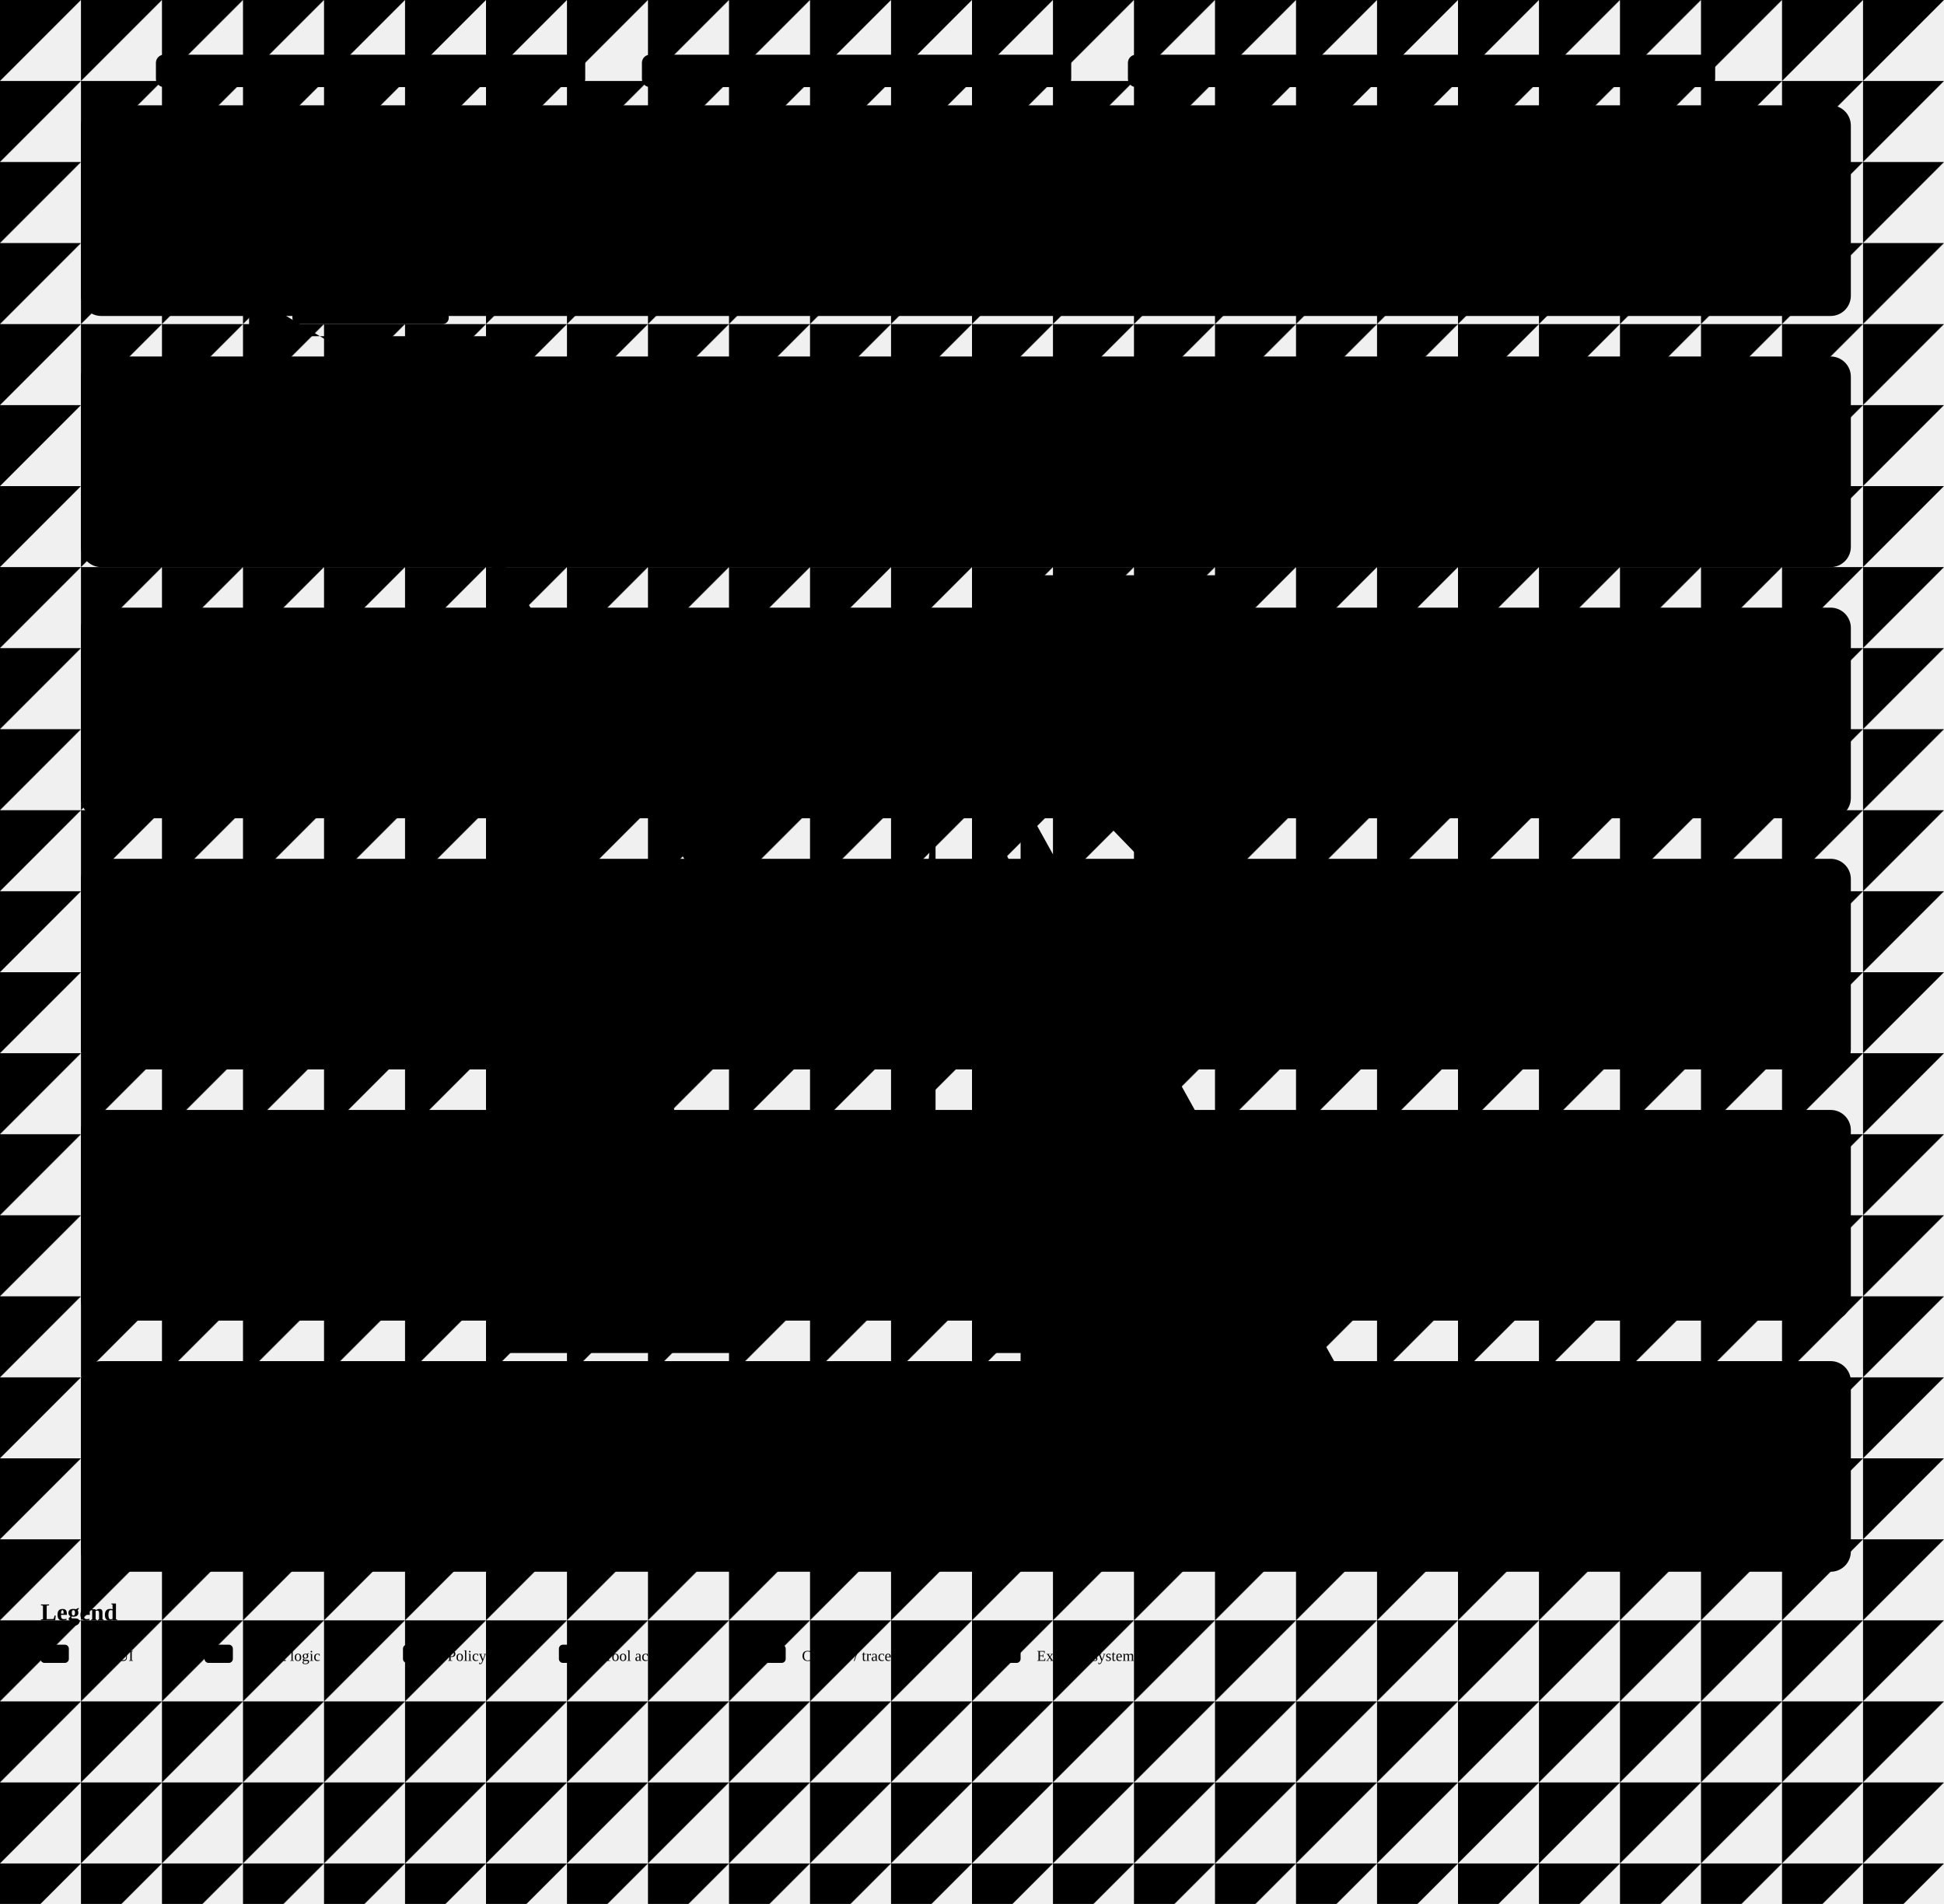
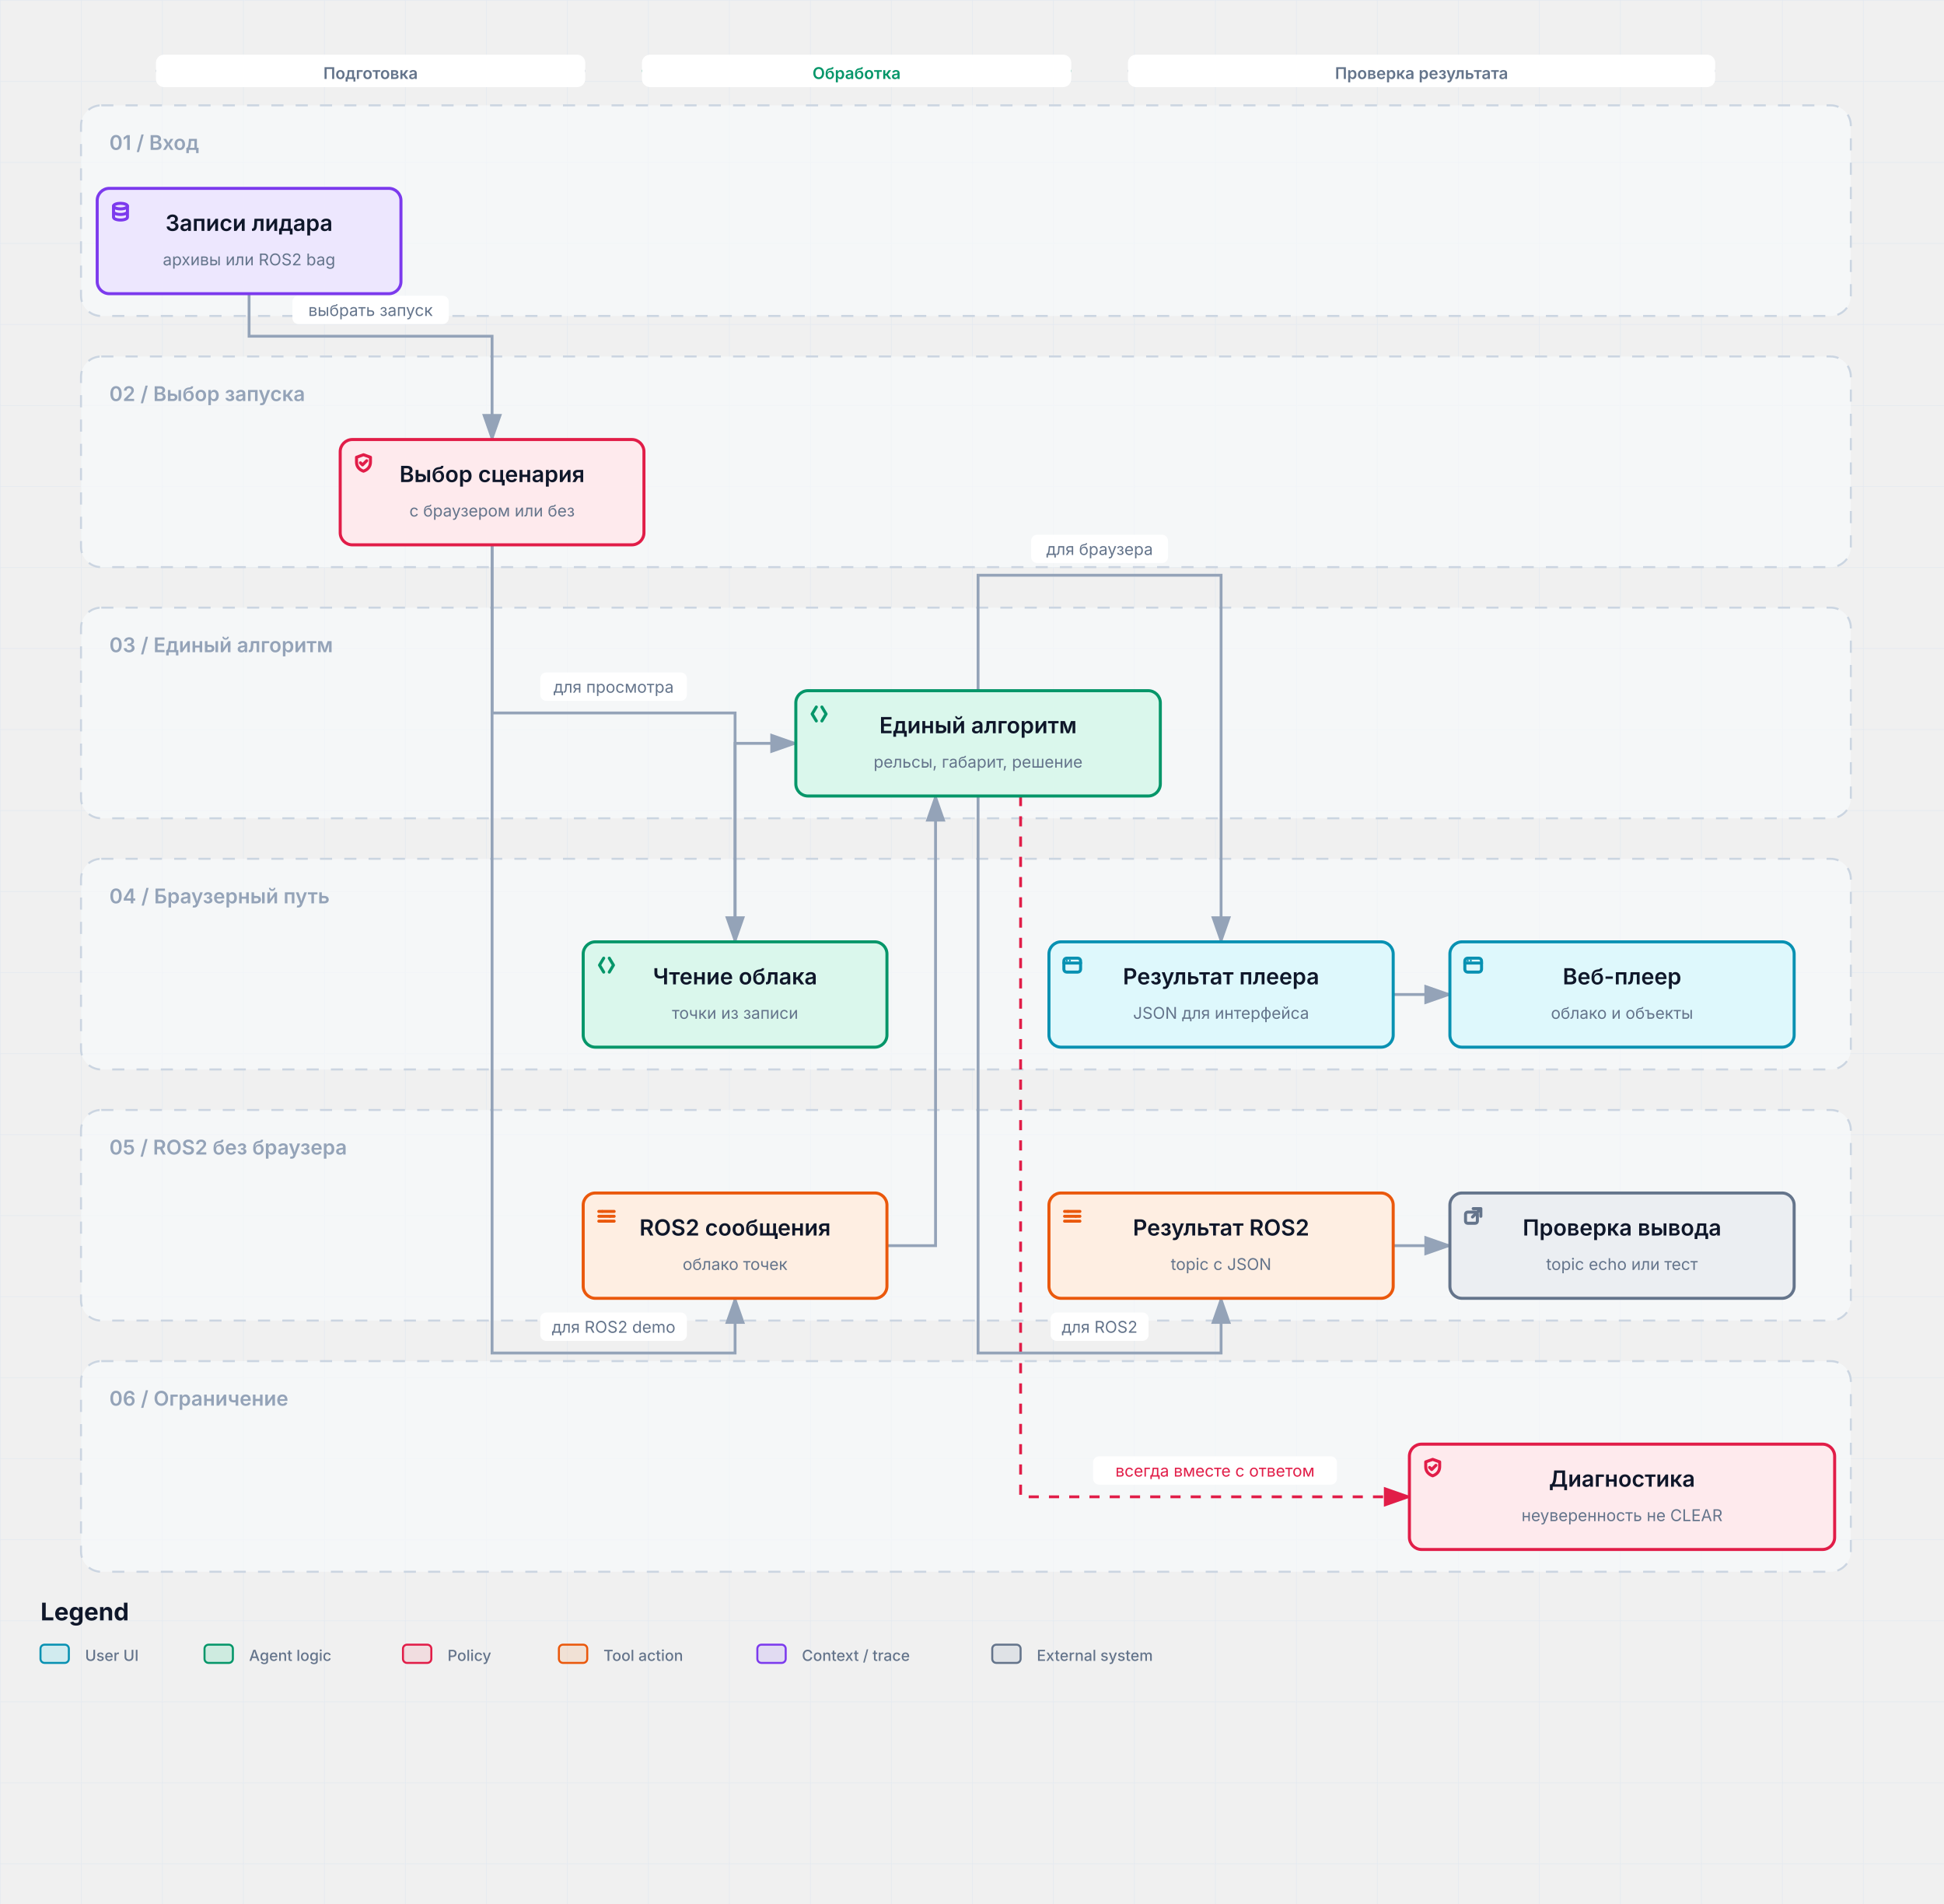
<svg xmlns="http://www.w3.org/2000/svg" viewBox="0 0 960 940" role="img" lang="en" aria-labelledby="archify-diagram-title archify-diagram-description" data-preset="classic" data-quality-profile="showcase">
+   <style>
+           svg { background: #f8fafc; font-family: ui-sans-serif, system-ui, -apple-system, BlinkMacSystemFont, "Segoe UI", sans-serif; }
+           .c-grid { stroke: #e2e8f0; fill: none; }
+           .c-lane { fill: rgba(248, 250, 252, 0.65); stroke: #cbd5e1; stroke-dasharray: 6,6; }
+           .c-mask { fill: #ffffff; stroke: none; }
+           .c-frontend { fill: rgba(34, 211, 238, 0.15); stroke: #0891b2; }
+           .c-backend { fill: rgba(52, 211, 153, 0.18); stroke: #059669; }
+           .c-database { fill: rgba(167, 139, 250, 0.2); stroke: #7c3aed; }
+           .c-cloud { fill: rgba(251, 191, 36, 0.18); stroke: #d97706; }
+           .c-security { fill: rgba(251, 113, 133, 0.15); stroke: #e11d48; }
+           .c-messagebus { fill: rgba(251, 146, 60, 0.15); stroke: #ea580c; }
+           .c-external { fill: rgba(148, 163, 184, 0.18); stroke: #64748b; }
+           .t-primary { fill: #0f172a; }
+           .t-muted { fill: #64748b; }
+           .t-dim { fill: #94a3b8; }
+           .t-frontend { fill: #0891b2; }
+           .t-backend { fill: #059669; }
+           .t-database { fill: #7c3aed; }
+           .t-cloud { fill: #d97706; }
+           .t-security { fill: #e11d48; }
+           .t-messagebus { fill: #ea580c; }
+           .t-external { fill: #64748b; }
+           .a-default { stroke: #94a3b8; fill: none; }
+           .a-emphasis { stroke: #059669; fill: none; }
+           .a-security { stroke: #e11d48; fill: none; stroke-dasharray: 5,5; }
+           .a-dashed { stroke: #64748b; fill: none; stroke-dasharray: 5,5; }
+           .m-default { fill: #94a3b8; }
+           .m-emphasis { fill: #059669; }
+           .m-security { fill: #e11d48; }
+           .m-dashed { fill: #64748b; }
+           .semantic-sigil { fill: none; stroke: currentColor; stroke-width: 1.5; stroke-linecap: round; stroke-linejoin: round; }
+           .semantic-sigil &gt; * { vector-effect: non-scaling-stroke; }
+           .semantic-sigil .sigil-fill { fill: currentColor; stroke: none; }
+           .s-frontend { color: #0891b2; }
+           .s-backend { color: #059669; }
+           .s-database { color: #7c3aed; }
+           .s-cloud { color: #d97706; }
+           .s-security { color: #e11d48; }
+           .s-messagebus { color: #ea580c; }
+           .s-external { color: #64748b; }
+         </style>
  <defs>
    <marker id="arrowhead" markerWidth="10" markerHeight="7" refX="9" refY="3.5" orient="auto">
      <polygon points="0 0, 10 3.5, 0 7" class="m-default" />
    </marker>
    <marker id="arrowhead-emphasis" markerWidth="10" markerHeight="7" refX="9" refY="3.5" orient="auto">
      <polygon points="0 0, 10 3.5, 0 7" class="m-emphasis" />
    </marker>
    <marker id="arrowhead-security" markerWidth="10" markerHeight="7" refX="9" refY="3.5" orient="auto">
      <polygon points="0 0, 10 3.5, 0 7" class="m-security" />
    </marker>
    <marker id="arrowhead-dashed" markerWidth="10" markerHeight="7" refX="9" refY="3.5" orient="auto">
      <polygon points="0 0, 10 3.5, 0 7" class="m-dashed" />
    </marker>
    <pattern id="grid" width="40" height="40" patternUnits="userSpaceOnUse">
      <path d="M 40 0 L 0 0 0 40" class="c-grid" stroke-width="0.5" />
    </pattern>
  </defs>
  <rect width="100%" height="100%" fill="url(#grid)" />
  <rect data-graph-role="structural-frame" data-composition-frame-kind="lane" data-composition-frame-id="lane-0" x="40" y="52" width="874" height="104" rx="10" class="c-lane" stroke-width="1" />
  <text x="54" y="74" class="t-dim" font-size="10" font-weight="600">01 / Вход</text>
  <rect data-graph-role="structural-frame" data-composition-frame-kind="lane" data-composition-frame-id="lane-1" x="40" y="176" width="874" height="104" rx="10" class="c-lane" stroke-width="1" />
  <text x="54" y="198" class="t-dim" font-size="10" font-weight="600">02 / Выбор запуска</text>
  <rect data-graph-role="structural-frame" data-composition-frame-kind="lane" data-composition-frame-id="lane-2" x="40" y="300" width="874" height="104" rx="10" class="c-lane" stroke-width="1" />
  <text x="54" y="322" class="t-dim" font-size="10" font-weight="600">03 / Единый алгоритм</text>
  <rect data-graph-role="structural-frame" data-composition-frame-kind="lane" data-composition-frame-id="lane-3" x="40" y="424" width="874" height="104" rx="10" class="c-lane" stroke-width="1" />
  <text x="54" y="446" class="t-dim" font-size="10" font-weight="600">04 / Браузерный путь</text>
  <rect data-graph-role="structural-frame" data-composition-frame-kind="lane" data-composition-frame-id="lane-4" x="40" y="548" width="874" height="104" rx="10" class="c-lane" stroke-width="1" />
  <text x="54" y="570" class="t-dim" font-size="10" font-weight="600">05 / ROS2 без браузера</text>
  <rect data-graph-role="structural-frame" data-composition-frame-kind="lane" data-composition-frame-id="lane-5" x="40" y="672" width="874" height="104" rx="10" class="c-lane" stroke-width="1" />
  <text x="54" y="694" class="t-dim" font-size="10" font-weight="600">06 / Ограничение</text>
  <line x1="77" y1="35" x2="289" y2="35" class="a-default" stroke-width="1.1" />
  <rect x="77" y="27" width="212" height="16" rx="4" class="c-mask" />
  <text x="183" y="39" class="t-muted" font-size="8" font-weight="600" text-anchor="middle">Подготовка</text>
  <line x1="317" y1="35" x2="529" y2="35" class="a-emphasis" stroke-width="1.1" />
  <rect x="317" y="27" width="212" height="16" rx="4" class="c-mask" />
  <text x="423" y="39" class="t-backend" font-size="8" font-weight="600" text-anchor="middle">Обработка</text>
  <line x1="557" y1="35" x2="847" y2="35" class="a-default" stroke-width="1.1" />
  <rect x="557" y="27" width="290" height="16" rx="4" class="c-mask" />
  <text x="702" y="39" class="t-muted" font-size="8" font-weight="600" text-anchor="middle">Проверка результата</text>
  <path data-edge-from="core" data-edge-to="diagnostics" data-edge-label="всегда вместе с ответом" data-edge-key="0" data-composition-points="504,393;504,739;696,739" d="M 504 393 L 504 739 L 696 739" class="a-security" stroke-width="1.4" marker-end="url(#arrowhead-security)" />
  <path data-edge-from="core" data-edge-to="ros_result" data-edge-label="для ROS2" data-edge-key="1" data-composition-points="483,393;483,668;603,668;603,641" d="M 483 393 L 483 668 L 603 668 L 603 641" class="a-default" stroke-width="1.4" marker-end="url(#arrowhead)" />
  <path data-edge-from="core" data-edge-to="web_result" data-edge-label="для браузера" data-edge-key="2" data-composition-points="483,341;483,284;603,284;603,465" d="M 483 341 L 483 284 L 603 284 L 603 465" class="a-default" stroke-width="1.4" marker-end="url(#arrowhead)" />
  <path data-edge-from="mode" data-edge-to="read_points" data-edge-label="для просмотра" data-edge-key="3" data-composition-points="243,269;243,352;363,352;363,465" d="M 243 269 L 243 352 L 363 352 L 363 465" class="a-default" stroke-width="1.4" marker-end="url(#arrowhead)" />
  <path data-edge-from="mode" data-edge-to="ros_points" data-edge-label="для ROS2 demo" data-edge-key="4" data-composition-points="243,269;243,668;363,668;363,641" d="M 243 269 L 243 668 L 363 668 L 363 641" class="a-default" stroke-width="1.4" marker-end="url(#arrowhead)" />
  <path data-edge-from="read_points" data-edge-to="core" data-edge-key="5" data-composition-points="363,465;363,367;393,367" d="M 363 465 L 363 367 L 393 367" class="a-default" stroke-width="1.4" marker-end="url(#arrowhead)" />
  <path data-edge-from="records" data-edge-to="mode" data-edge-label="выбрать запуск" data-edge-key="6" data-composition-points="123,145;123,166;243,166;243,217" d="M 123 145 L 123 166 L 243 166 L 243 217" class="a-default" stroke-width="1.4" marker-end="url(#arrowhead)" />
  <path data-edge-from="ros_points" data-edge-to="core" data-edge-key="7" data-composition-points="438,615;462,615;462,393" d="M 438 615 L 462 615 L 462 393" class="a-default" stroke-width="1.4" marker-end="url(#arrowhead)" />
  <path data-edge-from="ros_result" data-edge-to="topic_check" data-edge-key="8" data-composition-points="688,615;716,615" d="M 688 615 L 716 615" class="a-default" stroke-width="1.4" marker-end="url(#arrowhead)" />
  <path data-edge-from="web_result" data-edge-to="player" data-edge-key="9" data-composition-points="688,491;716,491" d="M 688 491 L 716 491" class="a-default" stroke-width="1.4" marker-end="url(#arrowhead)" />
  <g id="node-records" data-node-id="records" data-node-label="Записи лидара" tabindex="0" role="button" aria-label="Focus Записи лидара, архивы или ROS2 bag, Вход › Подготовка" aria-pressed="false" data-node-kind="database" data-node-sublabel="архивы или ROS2 bag" data-node-context="Вход › Подготовка">
    <rect x="48" y="93" width="150" height="52" rx="6" class="c-mask" />
    <rect x="48" y="93" width="150" height="52" rx="6" class="c-database" stroke-width="1.5" />
    <g aria-hidden="true" data-semantic-sigil="database" class="semantic-sigil s-database" transform="translate(54 99) scale(0.6875)">
      <ellipse cx="8" cy="4" rx="5" ry="2" />
      <path d="M3 4v8c0 1.1 2.2 2 5 2s5-.9 5-2V4M3 8c0 1.1 2.2 2 5 2s5-.9 5-2" />
    </g>
    <text data-node-label="" data-detail-anchor="" x="123" y="114" class="t-primary" font-size="11" font-weight="600" text-anchor="middle">Записи лидара</text>
    <text data-detail="context" x="123" y="131" class="t-muted" font-size="8" text-anchor="middle">архивы или ROS2 bag</text>
  </g>
  <g id="node-mode" data-node-id="mode" data-node-label="Выбор сценария" tabindex="0" role="button" aria-label="Focus Выбор сценария, с браузером или без, Выбор запуска › Подготовка" aria-pressed="false" data-node-kind="security" data-node-sublabel="с браузером или без" data-node-context="Выбор запуска › Подготовка">
    <rect x="168" y="217" width="150" height="52" rx="6" class="c-mask" />
    <rect x="168" y="217" width="150" height="52" rx="6" class="c-security" stroke-width="1.5" />
    <g aria-hidden="true" data-semantic-sigil="security" class="semantic-sigil s-security" transform="translate(174 223) scale(0.6875)">
      <path d="M8 2.2 13 4v3.5c0 3.1-1.8 5.4-5 6.5-3.2-1.1-5-3.4-5-6.5V4Z" />
      <path d="m5.8 8 1.5 1.5 3-3" />
    </g>
    <text data-node-label="" data-detail-anchor="" x="243" y="238" class="t-primary" font-size="11" font-weight="600" text-anchor="middle">Выбор сценария</text>
    <text data-detail="context" x="243" y="255" class="t-muted" font-size="8" text-anchor="middle">с браузером или без</text>
  </g>
  <g id="node-core" data-node-id="core" data-node-label="Единый алгоритм" tabindex="0" role="button" aria-label="Focus Единый алгоритм, рельсы, габарит, решение, Единый алгоритм › Обработка" aria-pressed="false" data-node-kind="backend" data-node-sublabel="рельсы, габарит, решение" data-node-context="Единый алгоритм › Обработка">
    <rect x="393" y="341" width="180" height="52" rx="6" class="c-mask" />
    <rect x="393" y="341" width="180" height="52" rx="6" class="c-backend" stroke-width="1.5" />
    <g aria-hidden="true" data-semantic-sigil="backend" class="semantic-sigil s-backend" transform="translate(399 347) scale(0.6875)">
      <path d="M6 3 3 8l3 5M10 3l3 5-3 5" />
    </g>
    <text data-node-label="" data-detail-anchor="" x="483" y="362" class="t-primary" font-size="11" font-weight="600" text-anchor="middle">Единый алгоритм</text>
    <text data-detail="context" x="483" y="379" class="t-muted" font-size="8" text-anchor="middle">рельсы, габарит, решение</text>
  </g>
  <g id="node-read_points" data-node-id="read_points" data-node-label="Чтение облака" tabindex="0" role="button" aria-label="Focus Чтение облака, точки из записи, Браузерный путь › Обработка" aria-pressed="false" data-node-kind="backend" data-node-sublabel="точки из записи" data-node-context="Браузерный путь › Обработка">
    <rect x="288" y="465" width="150" height="52" rx="6" class="c-mask" />
    <rect x="288" y="465" width="150" height="52" rx="6" class="c-backend" stroke-width="1.5" />
    <g aria-hidden="true" data-semantic-sigil="backend" class="semantic-sigil s-backend" transform="translate(294 471) scale(0.6875)">
      <path d="M6 3 3 8l3 5M10 3l3 5-3 5" />
    </g>
    <text data-node-label="" data-detail-anchor="" x="363" y="486" class="t-primary" font-size="11" font-weight="600" text-anchor="middle">Чтение облака</text>
    <text data-detail="context" x="363" y="503" class="t-muted" font-size="8" text-anchor="middle">точки из записи</text>
  </g>
  <g id="node-web_result" data-node-id="web_result" data-node-label="Результат плеера" tabindex="0" role="button" aria-label="Focus Результат плеера, JSON для интерфейса, Браузерный путь › Проверка результата" aria-pressed="false" data-node-kind="frontend" data-node-sublabel="JSON для интерфейса" data-node-context="Браузерный путь › Проверка результата">
    <rect x="518" y="465" width="170" height="52" rx="6" class="c-mask" />
    <rect x="518" y="465" width="170" height="52" rx="6" class="c-frontend" stroke-width="1.5" />
    <g aria-hidden="true" data-semantic-sigil="frontend" class="semantic-sigil s-frontend" transform="translate(524 471) scale(0.6875)">
      <rect x="2" y="3" width="12" height="10" rx="2" />
      <path d="M2 6.5h12" />
      <circle cx="4.1" cy="4.8" r=".7" class="sigil-fill" />
      <circle cx="6.3" cy="4.8" r=".7" class="sigil-fill" />
    </g>
    <text data-node-label="" data-detail-anchor="" x="603" y="486" class="t-primary" font-size="11" font-weight="600" text-anchor="middle">Результат плеера</text>
    <text data-detail="context" x="603" y="503" class="t-muted" font-size="8" text-anchor="middle">JSON для интерфейса</text>
  </g>
  <g id="node-player" data-node-id="player" data-node-label="Веб-плеер" tabindex="0" role="button" aria-label="Focus Веб-плеер, облако и объекты, Браузерный путь › Проверка результата" aria-pressed="false" data-node-kind="frontend" data-node-sublabel="облако и объекты" data-node-context="Браузерный путь › Проверка результата">
    <rect x="716" y="465" width="170" height="52" rx="6" class="c-mask" />
    <rect x="716" y="465" width="170" height="52" rx="6" class="c-frontend" stroke-width="1.5" />
    <g aria-hidden="true" data-semantic-sigil="frontend" class="semantic-sigil s-frontend" transform="translate(722 471) scale(0.6875)">
      <rect x="2" y="3" width="12" height="10" rx="2" />
      <path d="M2 6.5h12" />
      <circle cx="4.1" cy="4.8" r=".7" class="sigil-fill" />
      <circle cx="6.3" cy="4.8" r=".7" class="sigil-fill" />
    </g>
    <text data-node-label="" data-detail-anchor="" x="801" y="486" class="t-primary" font-size="11" font-weight="600" text-anchor="middle">Веб-плеер</text>
    <text data-detail="context" x="801" y="503" class="t-muted" font-size="8" text-anchor="middle">облако и объекты</text>
  </g>
  <g id="node-ros_points" data-node-id="ros_points" data-node-label="ROS2 сообщения" tabindex="0" role="button" aria-label="Focus ROS2 сообщения, облако точек, ROS2 без браузера › Обработка" aria-pressed="false" data-node-kind="messagebus" data-node-sublabel="облако точек" data-node-context="ROS2 без браузера › Обработка">
    <rect x="288" y="589" width="150" height="52" rx="6" class="c-mask" />
    <rect x="288" y="589" width="150" height="52" rx="6" class="c-messagebus" stroke-width="1.5" />
    <g aria-hidden="true" data-semantic-sigil="messagebus" class="semantic-sigil s-messagebus" transform="translate(294 595) scale(0.6875)">
      <path d="M2.5 4.5h11M2.5 8h11M2.5 11.5h11" />
      <circle cx="5" cy="4.5" r="1" class="sigil-fill" />
      <circle cx="10.5" cy="8" r="1" class="sigil-fill" />
      <circle cx="7" cy="11.5" r="1" class="sigil-fill" />
    </g>
    <text data-node-label="" data-detail-anchor="" x="363" y="610" class="t-primary" font-size="11" font-weight="600" text-anchor="middle">ROS2 сообщения</text>
    <text data-detail="context" x="363" y="627" class="t-muted" font-size="8" text-anchor="middle">облако точек</text>
  </g>
  <g id="node-ros_result" data-node-id="ros_result" data-node-label="Результат ROS2" tabindex="0" role="button" aria-label="Focus Результат ROS2, topic с JSON, ROS2 без браузера › Проверка результата" aria-pressed="false" data-node-kind="messagebus" data-node-sublabel="topic с JSON" data-node-context="ROS2 без браузера › Проверка результата">
    <rect x="518" y="589" width="170" height="52" rx="6" class="c-mask" />
    <rect x="518" y="589" width="170" height="52" rx="6" class="c-messagebus" stroke-width="1.5" />
    <g aria-hidden="true" data-semantic-sigil="messagebus" class="semantic-sigil s-messagebus" transform="translate(524 595) scale(0.6875)">
      <path d="M2.5 4.5h11M2.5 8h11M2.5 11.5h11" />
      <circle cx="5" cy="4.5" r="1" class="sigil-fill" />
      <circle cx="10.5" cy="8" r="1" class="sigil-fill" />
      <circle cx="7" cy="11.5" r="1" class="sigil-fill" />
    </g>
    <text data-node-label="" data-detail-anchor="" x="603" y="610" class="t-primary" font-size="11" font-weight="600" text-anchor="middle">Результат ROS2</text>
    <text data-detail="context" x="603" y="627" class="t-muted" font-size="8" text-anchor="middle">topic с JSON</text>
  </g>
  <g id="node-topic_check" data-node-id="topic_check" data-node-label="Проверка вывода" tabindex="0" role="button" aria-label="Focus Проверка вывода, topic echo или тест, ROS2 без браузера › Проверка результата" aria-pressed="false" data-node-kind="external" data-node-sublabel="topic echo или тест" data-node-context="ROS2 без браузера › Проверка результата">
    <rect x="716" y="589" width="170" height="52" rx="6" class="c-mask" />
    <rect x="716" y="589" width="170" height="52" rx="6" class="c-external" stroke-width="1.5" />
    <g aria-hidden="true" data-semantic-sigil="external" class="semantic-sigil s-external" transform="translate(722 595) scale(0.6875)">
      <rect x="2.5" y="5" width="8.5" height="8" rx="1.5" />
      <path d="M8 2.5h5.5V8M13.5 2.5 7.5 8.5" />
    </g>
    <text data-node-label="" data-detail-anchor="" x="801" y="610" class="t-primary" font-size="11" font-weight="600" text-anchor="middle">Проверка вывода</text>
    <text data-detail="context" x="801" y="627" class="t-muted" font-size="8" text-anchor="middle">topic echo или тест</text>
  </g>
  <g id="node-diagnostics" data-node-id="diagnostics" data-node-label="Диагностика" tabindex="0" role="button" aria-label="Focus Диагностика, неуверенность не CLEAR, Ограничение › Проверка результата" aria-pressed="false" data-node-kind="security" data-node-sublabel="неуверенность не CLEAR" data-node-context="Ограничение › Проверка результата">
    <rect x="696" y="713" width="210" height="52" rx="6" class="c-mask" />
    <rect x="696" y="713" width="210" height="52" rx="6" class="c-security" stroke-width="1.5" />
    <g aria-hidden="true" data-semantic-sigil="security" class="semantic-sigil s-security" transform="translate(702 719) scale(0.6875)">
      <path d="M8 2.2 13 4v3.5c0 3.1-1.8 5.4-5 6.5-3.2-1.1-5-3.4-5-6.5V4Z" />
      <path d="m5.8 8 1.5 1.5 3-3" />
    </g>
    <text data-node-label="" data-detail-anchor="" x="801" y="734" class="t-primary" font-size="11" font-weight="600" text-anchor="middle">Диагностика</text>
    <text data-detail="context" x="801" y="751" class="t-muted" font-size="8" text-anchor="middle">неуверенность не CLEAR</text>
  </g>
  <g data-detail="context" data-edge-from="core" data-edge-to="diagnostics" data-edge-label="всегда вместе с ответом" data-edge-key="0">
    <rect x="539.8" y="719" width="120.4" height="14" rx="3" class="c-mask" />
    <text x="600" y="729" class="t-security" font-size="8" text-anchor="middle">всегда вместе с ответом</text>
  </g>
  <g data-detail="context" data-edge-from="core" data-edge-to="ros_result" data-edge-label="для ROS2" data-edge-key="1">
    <rect x="518.8" y="648" width="48.4" height="14" rx="3" class="c-mask" />
    <text x="543" y="658" class="t-muted" font-size="8" text-anchor="middle">для ROS2</text>
  </g>
  <g data-detail="context" data-edge-from="core" data-edge-to="web_result" data-edge-label="для браузера" data-edge-key="2">
    <rect x="509.2" y="264" width="67.6" height="14" rx="3" class="c-mask" />
    <text x="543" y="274" class="t-muted" font-size="8" text-anchor="middle">для браузера</text>
  </g>
  <g data-detail="context" data-edge-from="mode" data-edge-to="read_points" data-edge-label="для просмотра" data-edge-key="3">
    <rect x="266.8" y="332" width="72.4" height="14" rx="3" class="c-mask" />
    <text x="303" y="342" class="t-muted" font-size="8" text-anchor="middle">для просмотра</text>
  </g>
  <g data-detail="context" data-edge-from="mode" data-edge-to="ros_points" data-edge-label="для ROS2 demo" data-edge-key="4">
    <rect x="266.8" y="648" width="72.4" height="14" rx="3" class="c-mask" />
    <text x="303" y="658" class="t-muted" font-size="8" text-anchor="middle">для ROS2 demo</text>
  </g>
  <g data-detail="context" data-edge-from="records" data-edge-to="mode" data-edge-label="выбрать запуск" data-edge-key="6">
    <rect x="144.4" y="146" width="77.2" height="14" rx="3" class="c-mask" />
    <text x="183" y="156" class="t-muted" font-size="8" text-anchor="middle">выбрать запуск</text>
  </g>
  <g data-legend="" data-legend-bridge="">
    <text x="20" y="800" class="t-primary" font-size="12" font-weight="650">Legend</text>
    <g data-legend-semantic-kind="frontend" data-legend-kind="frontend" data-legend-label="User UI" data-legend-x="20" data-legend-baseline="820" data-legend-width="74">
      <rect x="20" y="812" width="14" height="9" rx="2" class="c-frontend" stroke-width="1" />
      <text x="42" y="820" class="t-muted" font-size="7.5" font-weight="500">User UI</text>
    </g>
    <g data-legend-semantic-kind="backend" data-legend-kind="backend" data-legend-label="Agent logic" data-legend-x="101" data-legend-baseline="820" data-legend-width="91">
      <rect x="101" y="812" width="14" height="9" rx="2" class="c-backend" stroke-width="1" />
      <text x="123" y="820" class="t-muted" font-size="7.5" font-weight="500">Agent logic</text>
    </g>
    <g data-legend-semantic-kind="security" data-legend-kind="security" data-legend-label="Policy" data-legend-x="199" data-legend-baseline="820" data-legend-width="70">
      <rect x="199" y="812" width="14" height="9" rx="2" class="c-security" stroke-width="1" />
      <text x="221" y="820" class="t-muted" font-size="7.5" font-weight="500">Policy</text>
    </g>
    <g data-legend-semantic-kind="messagebus" data-legend-kind="messagebus" data-legend-label="Tool action" data-legend-x="276" data-legend-baseline="820" data-legend-width="91">
      <rect x="276" y="812" width="14" height="9" rx="2" class="c-messagebus" stroke-width="1" />
      <text x="298" y="820" class="t-muted" font-size="7.5" font-weight="500">Tool action</text>
    </g>
    <g data-legend-semantic-kind="database" data-legend-kind="database" data-legend-label="Context / trace" data-legend-x="374" data-legend-baseline="820" data-legend-width="109">
      <rect x="374" y="812" width="14" height="9" rx="2" class="c-database" stroke-width="1" />
      <text x="396" y="820" class="t-muted" font-size="7.5" font-weight="500">Context / trace</text>
    </g>
    <g data-legend-semantic-kind="external" data-legend-kind="external" data-legend-label="External system" data-legend-x="490" data-legend-baseline="820" data-legend-width="109">
      <rect x="490" y="812" width="14" height="9" rx="2" class="c-external" stroke-width="1" />
      <text x="512" y="820" class="t-muted" font-size="7.5" font-weight="500">External system</text>
    </g>
  </g>
</svg>
